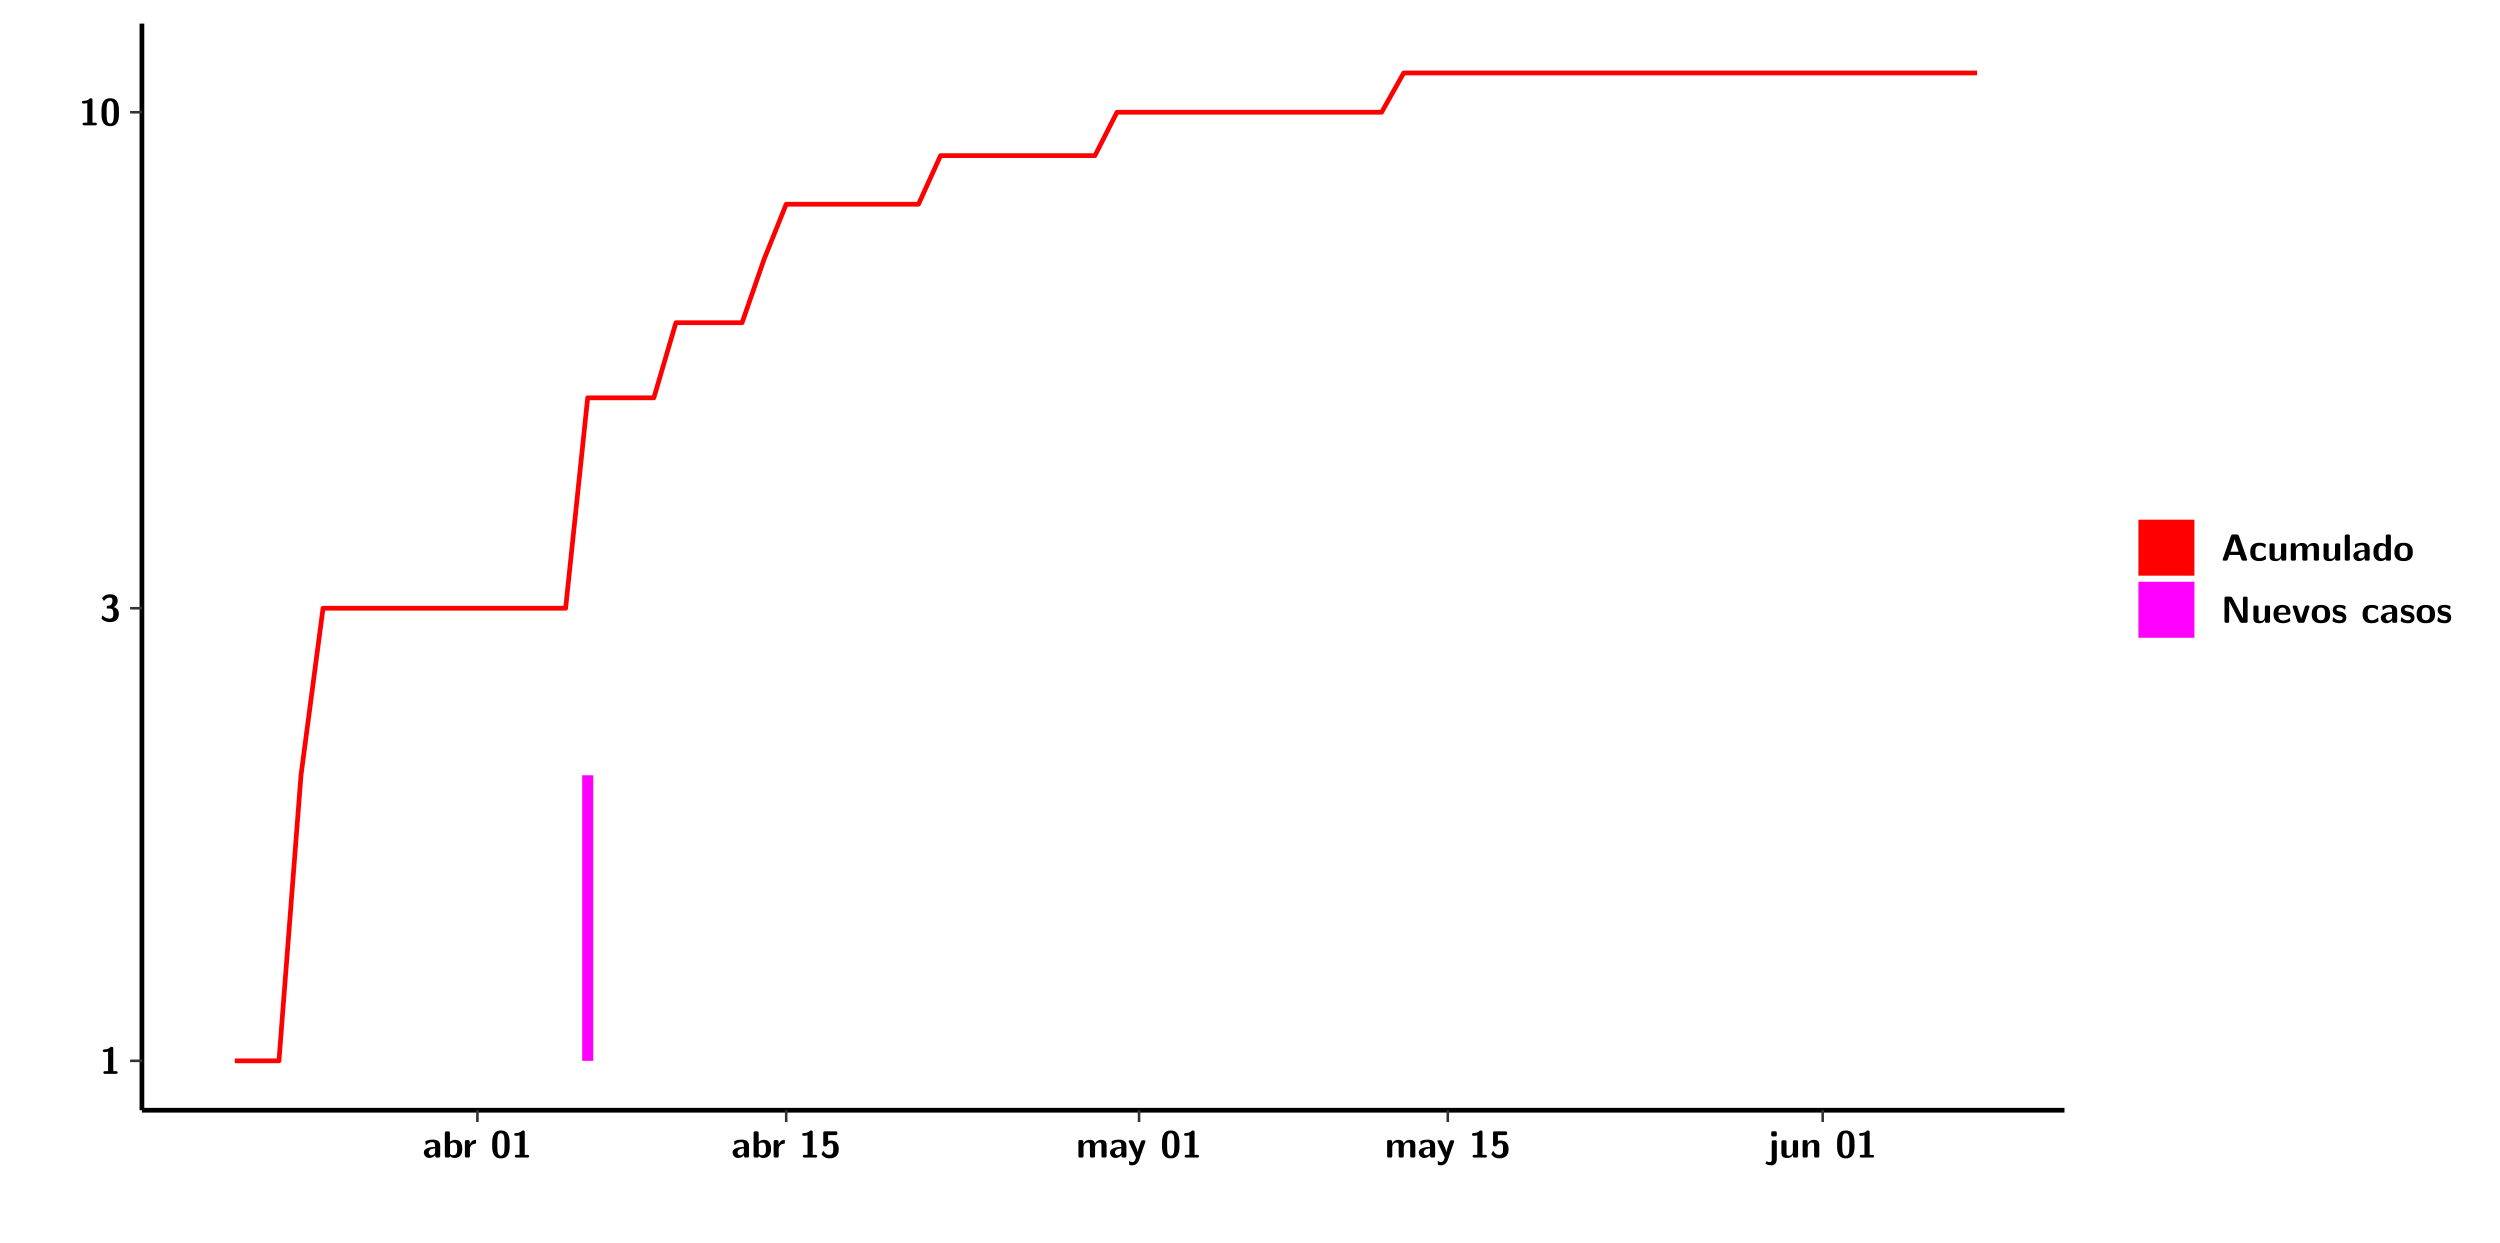
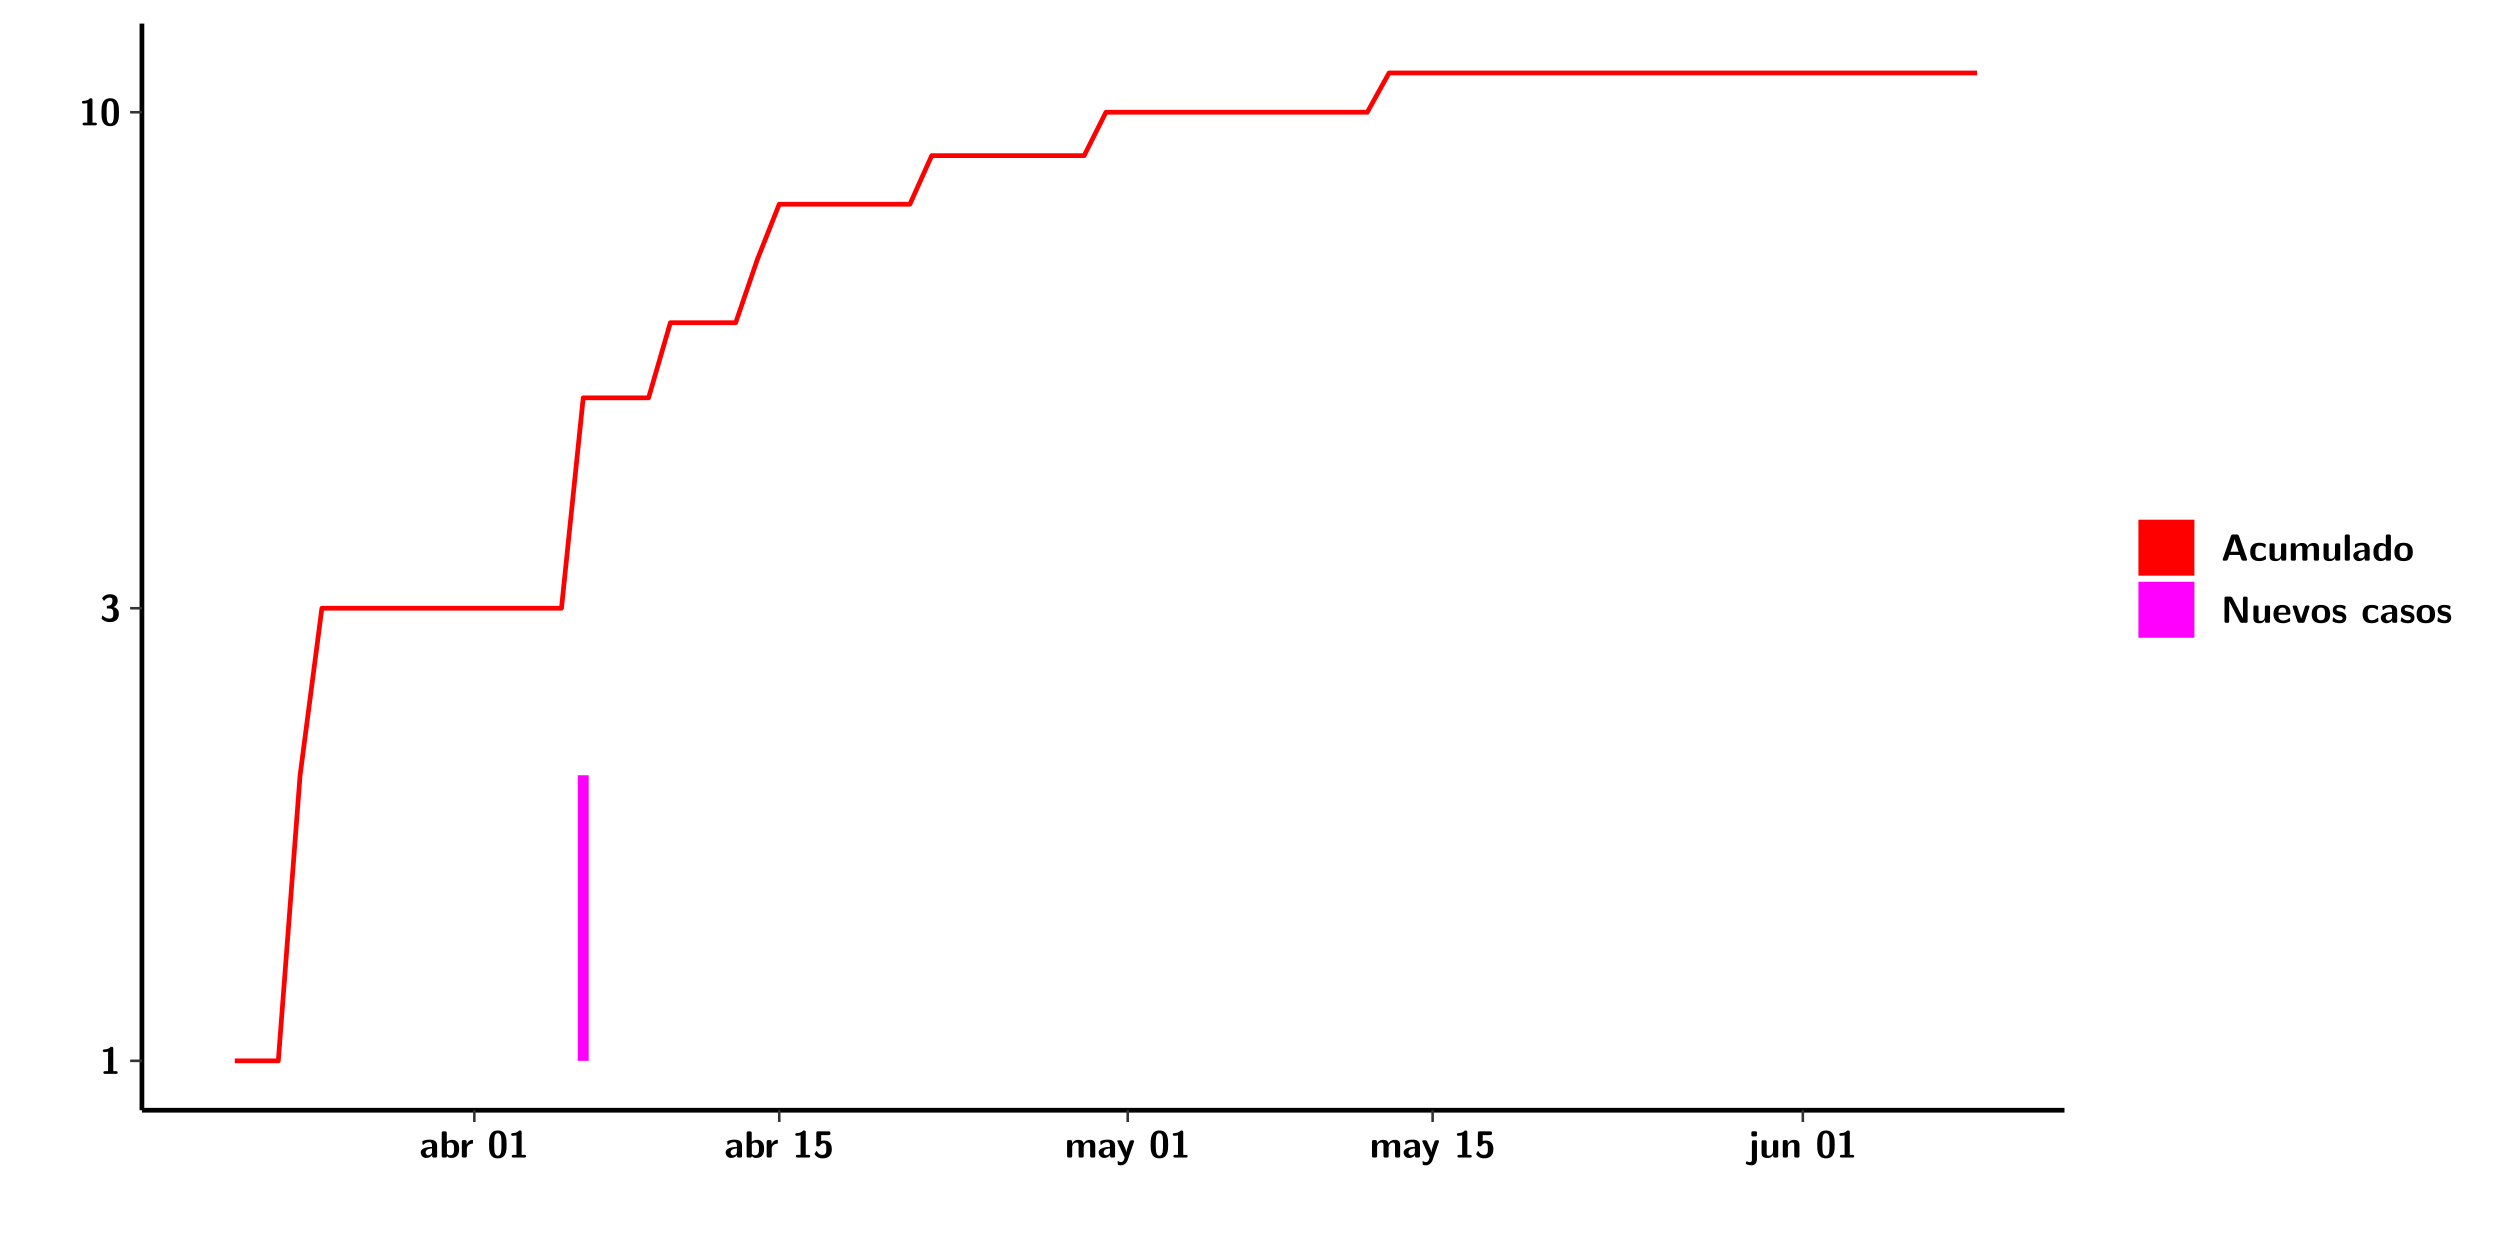
<svg xmlns="http://www.w3.org/2000/svg" xmlns:xlink="http://www.w3.org/1999/xlink" width="579.653pt" height="288pt" viewBox="0 0 579.653 288" version="1.1">
  <defs>
    <g>
      <symbol overflow="visible" id="glyph0-0">
        <path style="stroke:none;" d="" />
      </symbol>
      <symbol overflow="visible" id="glyph0-1">
        <path style="stroke:none;" d="M 3.109 -5.859 C 3.109 -6.016 3.109 -6.281 2.719 -6.281 C 2.547 -6.281 2.516 -6.266 2.406 -6.156 C 2.25 -6.016 1.922 -5.688 1.047 -5.672 C 0.891 -5.672 0.672 -5.609 0.672 -5.359 C 0.672 -5.047 0.969 -5.047 1.094 -5.047 C 1.344 -5.047 1.656 -5.078 1.906 -5.156 L 1.906 -0.625 L 1.234 -0.625 C 1.109 -0.625 0.812 -0.625 0.812 -0.312 C 0.812 0 1.109 0 1.234 0 L 3.719 0 C 3.828 0 4.141 0 4.141 -0.312 C 4.141 -0.625 3.828 -0.625 3.719 -0.625 L 3.109 -0.625 Z M 3.109 -5.859 " />
      </symbol>
      <symbol overflow="visible" id="glyph0-2">
        <path style="stroke:none;" d="M 0.844 -4.859 C 0.906 -4.766 0.953 -4.766 0.969 -4.766 C 1.031 -4.766 1.047 -4.797 1.094 -4.859 C 1.547 -5.5 2.172 -5.5 2.281 -5.5 C 2.844 -5.5 2.922 -5.203 2.922 -4.781 C 2.922 -4.656 2.922 -4.234 2.641 -3.906 C 2.438 -3.656 2.219 -3.641 1.953 -3.625 C 1.859 -3.609 1.688 -3.609 1.672 -3.578 C 1.609 -3.562 1.609 -3.5 1.609 -3.359 L 1.609 -3.203 C 1.609 -2.984 1.609 -2.969 1.844 -2.969 L 2.219 -2.969 C 3.031 -2.969 3.125 -2.469 3.125 -1.797 C 3.125 -1.203 3.062 -0.625 2.266 -0.625 C 1.984 -0.625 1.328 -0.688 0.75 -1.25 C 0.672 -1.328 0.656 -1.328 0.625 -1.328 C 0.531 -1.328 0.516 -1.25 0.516 -1.234 C 0.516 -1.234 0.406 -0.672 0.406 -0.625 C 0.406 -0.516 1.156 0.188 2.312 0.188 C 3.812 0.188 4.406 -0.609 4.406 -1.781 C 4.406 -2.562 3.984 -3.109 3.203 -3.297 C 3.906 -3.688 4.141 -4.266 4.141 -4.766 C 4.141 -6.156 2.891 -6.281 2.328 -6.281 C 1.125 -6.281 0.531 -5.422 0.531 -5.344 C 0.531 -5.297 0.594 -5.219 0.594 -5.219 Z M 0.844 -4.859 " />
      </symbol>
      <symbol overflow="visible" id="glyph0-3">
        <path style="stroke:none;" d="M 4.438 -3 C 4.438 -4.203 4.438 -6.281 2.406 -6.281 C 0.375 -6.281 0.375 -4.219 0.375 -3 C 0.375 -1.812 0.375 0.188 2.406 0.188 C 4.438 0.188 4.438 -1.781 4.438 -3 Z M 2.406 -0.438 C 1.75 -0.438 1.656 -1.25 1.625 -1.484 C 1.562 -1.953 1.562 -2.766 1.562 -3.125 C 1.562 -3.641 1.562 -4.203 1.625 -4.641 C 1.641 -4.875 1.734 -5.641 2.406 -5.641 C 3.047 -5.641 3.156 -4.906 3.188 -4.734 C 3.25 -4.281 3.25 -3.594 3.25 -3.125 C 3.25 -2.625 3.25 -1.953 3.188 -1.469 C 3.156 -1.234 3.062 -0.438 2.406 -0.438 Z M 2.406 -0.438 " />
      </symbol>
      <symbol overflow="visible" id="glyph0-4">
        <path style="stroke:none;" d="M 4.062 -2.766 C 4.062 -4.156 2.734 -4.156 2.297 -4.156 C 1.891 -4.156 1.453 -4.125 0.859 -3.891 C 0.672 -3.797 0.625 -3.781 0.625 -3.688 C 0.625 -3.625 0.688 -3.109 0.688 -3.047 C 0.703 -2.984 0.75 -2.938 0.812 -2.938 C 0.844 -2.938 0.875 -2.969 0.906 -3 C 1.281 -3.391 1.719 -3.578 2.266 -3.578 C 2.734 -3.578 2.875 -3.297 2.875 -2.781 L 2.875 -2.469 C 2.562 -2.469 0.266 -2.453 0.266 -1.172 C 0.266 -0.547 0.766 0.094 1.531 0.094 C 1.828 0.094 2.484 0.016 2.906 -0.594 L 2.906 -0.422 C 2.906 -0.141 2.969 0 3.328 0 L 3.641 0 C 3.984 0 4.062 -0.109 4.062 -0.422 Z M 2.875 -1.344 C 2.875 -0.531 2.047 -0.531 2.016 -0.531 C 1.641 -0.531 1.406 -0.844 1.406 -1.188 C 1.406 -2.047 2.625 -2.109 2.875 -2.109 Z M 2.875 -1.344 " />
      </symbol>
      <symbol overflow="visible" id="glyph0-5">
        <path style="stroke:none;" d="M 1.703 -5.656 C 1.703 -5.938 1.641 -6.078 1.281 -6.078 L 0.953 -6.078 C 0.641 -6.078 0.531 -5.984 0.531 -5.656 L 0.531 -0.422 C 0.531 -0.109 0.625 0 0.953 0 L 1.312 0 C 1.453 0 1.719 0 1.734 -0.344 C 2.125 0.094 2.578 0.094 2.719 0.094 C 4.578 0.094 4.578 -1.594 4.578 -2.031 C 4.578 -2.453 4.578 -4.109 2.938 -4.109 C 2.219 -4.109 1.781 -3.703 1.703 -3.625 Z M 1.734 -3.172 C 1.844 -3.281 2.109 -3.484 2.5 -3.484 C 3.391 -3.484 3.391 -2.672 3.391 -2.016 C 3.391 -1.375 3.391 -0.531 2.406 -0.531 C 2.047 -0.531 1.828 -0.75 1.734 -0.875 Z M 1.734 -3.172 " />
      </symbol>
      <symbol overflow="visible" id="glyph0-6">
        <path style="stroke:none;" d="M 1.703 -2.016 C 1.703 -2.844 2.391 -3.188 2.938 -3.219 C 3.109 -3.234 3.125 -3.234 3.125 -3.469 L 3.125 -3.875 C 3.125 -4.047 3.125 -4.109 2.969 -4.109 C 2.719 -4.109 2.078 -4.031 1.672 -3.078 L 1.656 -3.078 L 1.656 -3.641 C 1.656 -3.922 1.594 -4.062 1.234 -4.062 L 0.953 -4.062 C 0.641 -4.062 0.531 -3.969 0.531 -3.641 L 0.531 -0.422 C 0.531 -0.109 0.625 0 0.953 0 L 1.281 0 C 1.609 0 1.703 -0.109 1.703 -0.422 Z M 1.703 -2.016 " />
      </symbol>
      <symbol overflow="visible" id="glyph0-7">
        <path style="stroke:none;" d="M 1.859 -5.203 L 3.578 -5.203 C 4 -5.203 4 -5.406 4 -5.641 C 4 -5.875 4 -6.078 3.578 -6.078 L 1.141 -6.078 C 0.875 -6.078 0.734 -6.031 0.734 -5.688 L 0.734 -3 C 0.734 -2.609 0.922 -2.594 1.172 -2.594 C 1.391 -2.594 1.469 -2.594 1.594 -2.812 C 1.812 -3.141 2.109 -3.328 2.469 -3.328 C 3.047 -3.328 3.047 -2.656 3.047 -1.969 C 3.047 -1.297 3.047 -0.625 2.125 -0.625 C 1.844 -0.625 1.25 -0.703 0.906 -1.406 C 0.875 -1.453 0.844 -1.5 0.781 -1.5 C 0.719 -1.5 0.703 -1.469 0.656 -1.391 C 0.531 -1.188 0.328 -0.891 0.328 -0.828 C 0.328 -0.75 0.891 0.188 2.141 0.188 C 3.562 0.188 4.328 -0.516 4.328 -1.938 C 4.328 -3.094 3.844 -3.953 2.5 -3.953 C 2.281 -3.953 2.078 -3.922 1.859 -3.844 Z M 1.859 -5.203 " />
      </symbol>
      <symbol overflow="visible" id="glyph0-8">
        <path style="stroke:none;" d="M 7.062 -2.844 C 7.062 -3.75 6.672 -4.109 5.781 -4.109 C 5.156 -4.109 4.688 -3.828 4.359 -3.25 C 4.219 -4.078 3.484 -4.109 3.109 -4.109 C 2.938 -4.109 2.578 -4.109 2.188 -3.828 C 1.906 -3.625 1.734 -3.344 1.672 -3.203 L 1.672 -3.641 C 1.672 -3.922 1.609 -4.062 1.25 -4.062 L 0.953 -4.062 C 0.625 -4.062 0.531 -3.969 0.531 -3.641 L 0.531 -0.422 C 0.531 -0.109 0.625 0 0.953 0 L 1.297 0 C 1.625 0 1.719 -0.109 1.719 -0.422 L 1.719 -2.359 C 1.719 -3.141 2.25 -3.484 2.688 -3.484 C 3.109 -3.484 3.203 -3.297 3.203 -2.828 L 3.203 -0.422 C 3.203 -0.109 3.297 0 3.625 0 L 3.969 0 C 4.297 0 4.391 -0.109 4.391 -0.422 L 4.391 -2.359 C 4.391 -3.141 4.922 -3.484 5.359 -3.484 C 5.781 -3.484 5.875 -3.297 5.875 -2.828 L 5.875 -0.422 C 5.875 -0.109 5.969 0 6.297 0 L 6.641 0 C 6.984 0 7.062 -0.109 7.062 -0.422 Z M 7.062 -2.844 " />
      </symbol>
      <symbol overflow="visible" id="glyph0-9">
        <path style="stroke:none;" d="M 4.109 -3.609 C 4.141 -3.719 4.141 -3.734 4.141 -3.781 C 4.141 -4.016 3.906 -4.016 3.797 -4.016 L 3.609 -4.016 C 3.469 -4.016 3.266 -4.016 3.141 -3.812 C 3.109 -3.766 2.406 -1.828 2.359 -1.25 L 2.344 -1.25 C 2.312 -1.672 1.953 -2.484 1.562 -3.328 C 1.328 -3.891 1.266 -4.016 0.828 -4.016 L 0.594 -4.016 C 0.469 -4.016 0.25 -4.016 0.25 -3.781 C 0.25 -3.75 0.281 -3.688 0.297 -3.641 L 1.953 0 C 1.891 0.188 1.859 0.281 1.828 0.375 C 1.734 0.656 1.578 1.047 1.109 1.047 C 0.812 1.047 0.609 0.922 0.516 0.875 C 0.469 0.844 0.453 0.828 0.422 0.828 C 0.391 0.828 0.312 0.859 0.312 0.969 C 0.312 1.031 0.375 1.641 0.391 1.672 C 0.469 1.781 0.953 1.797 1.094 1.797 C 2.172 1.797 2.609 0.766 2.672 0.547 Z M 4.109 -3.609 " />
      </symbol>
      <symbol overflow="visible" id="glyph0-10">
        <path style="stroke:none;" d="M 1.969 -5.672 C 1.969 -5.953 1.906 -6.094 1.547 -6.094 L 1.094 -6.094 C 0.766 -6.094 0.672 -5.984 0.672 -5.672 L 0.672 -5.312 C 0.672 -5.031 0.734 -4.891 1.094 -4.891 L 1.547 -4.891 C 1.875 -4.891 1.969 -5 1.969 -5.312 Z M 0.797 0.484 C 0.797 0.703 0.797 1.062 0.25 1.062 C 0.156 1.062 -0.094 1.031 -0.266 0.922 C -0.359 0.875 -0.375 0.875 -0.406 0.875 C -0.484 0.875 -0.5 0.922 -0.547 1.094 C -0.609 1.281 -0.625 1.359 -0.625 1.391 C -0.625 1.547 0.109 1.797 0.656 1.797 C 1.625 1.797 1.969 1.141 1.969 0.281 L 1.969 -3.594 C 1.969 -3.875 1.906 -4.016 1.547 -4.016 L 1.219 -4.016 C 0.891 -4.016 0.797 -3.906 0.797 -3.594 Z M 0.797 0.484 " />
      </symbol>
      <symbol overflow="visible" id="glyph0-11">
        <path style="stroke:none;" d="M 4.391 -3.594 C 4.391 -3.875 4.328 -4.016 3.969 -4.016 L 3.609 -4.016 C 3.281 -4.016 3.188 -3.906 3.188 -3.594 L 3.188 -1.516 C 3.188 -0.938 2.891 -0.438 2.266 -0.438 C 1.766 -0.438 1.719 -0.562 1.719 -1.031 L 1.719 -3.594 C 1.719 -3.875 1.656 -4.016 1.297 -4.016 L 0.953 -4.016 C 0.625 -4.016 0.531 -3.922 0.531 -3.594 L 0.531 -1.109 C 0.531 -0.172 1.031 0.094 1.953 0.094 C 2.188 0.094 2.812 0.094 3.219 -0.656 L 3.219 -0.422 C 3.219 -0.141 3.281 0 3.641 0 L 3.969 0 C 4.297 0 4.391 -0.109 4.391 -0.422 Z M 4.391 -3.594 " />
      </symbol>
      <symbol overflow="visible" id="glyph0-12">
        <path style="stroke:none;" d="M 4.391 -2.844 C 4.391 -3.75 4 -4.109 3.109 -4.109 C 2.188 -4.109 1.781 -3.438 1.672 -3.203 L 1.672 -3.641 C 1.672 -3.922 1.609 -4.062 1.25 -4.062 L 0.953 -4.062 C 0.625 -4.062 0.531 -3.969 0.531 -3.641 L 0.531 -0.422 C 0.531 -0.109 0.625 0 0.953 0 L 1.297 0 C 1.625 0 1.719 -0.109 1.719 -0.422 L 1.719 -2.359 C 1.719 -3.125 2.219 -3.484 2.688 -3.484 C 3.109 -3.484 3.188 -3.281 3.188 -2.828 L 3.188 -0.422 C 3.188 -0.141 3.25 0 3.609 0 L 3.969 0 C 4.297 0 4.391 -0.109 4.391 -0.422 Z M 4.391 -2.844 " />
      </symbol>
      <symbol overflow="visible" id="glyph0-13">
        <path style="stroke:none;" d="M 4.156 -5.703 C 4.031 -6.078 3.766 -6.078 3.594 -6.078 L 2.828 -6.078 C 2.641 -6.078 2.391 -6.078 2.266 -5.703 L 0.406 -0.406 C 0.375 -0.297 0.375 -0.281 0.375 -0.234 C 0.375 0 0.594 0 0.703 0 L 1.031 0 C 1.188 0 1.453 0 1.578 -0.344 L 1.922 -1.328 L 4.344 -1.328 L 4.641 -0.484 C 4.75 -0.172 4.812 0 5.234 0 L 5.703 0 C 5.828 0 6.047 0 6.047 -0.234 C 6.047 -0.281 6.047 -0.297 6 -0.406 Z M 2.812 -3.938 C 2.938 -4.328 3.062 -4.656 3.125 -4.969 L 3.141 -4.969 C 3.188 -4.766 3.188 -4.75 3.25 -4.547 L 4.078 -2.078 L 2.188 -2.078 Z M 2.812 -3.938 " />
      </symbol>
      <symbol overflow="visible" id="glyph0-14">
        <path style="stroke:none;" d="M 4 -0.438 C 4 -0.531 3.969 -0.938 3.953 -1.047 C 3.953 -1.078 3.938 -1.172 3.844 -1.172 C 3.812 -1.172 3.797 -1.172 3.703 -1.078 C 3.562 -0.953 3.141 -0.594 2.422 -0.594 C 1.516 -0.594 1.516 -1.469 1.516 -2.031 C 1.516 -2.75 1.562 -3.484 2.453 -3.484 C 3.031 -3.484 3.266 -3.344 3.578 -3.078 C 3.688 -2.984 3.703 -2.984 3.734 -2.984 C 3.828 -2.984 3.844 -3.062 3.844 -3.094 C 3.859 -3.172 3.953 -3.656 3.953 -3.703 C 3.953 -3.781 3.891 -3.812 3.75 -3.891 C 3.328 -4.078 3.062 -4.156 2.453 -4.156 C 1.141 -4.156 0.328 -3.547 0.328 -2.016 C 0.328 -0.562 1.078 0.094 2.406 0.094 C 2.641 0.094 3.172 0.094 3.75 -0.203 C 4 -0.344 4 -0.344 4 -0.438 Z M 4 -0.438 " />
      </symbol>
      <symbol overflow="visible" id="glyph0-15">
        <path style="stroke:none;" d="M 1.703 -5.656 C 1.703 -5.938 1.641 -6.078 1.281 -6.078 L 0.953 -6.078 C 0.641 -6.078 0.531 -5.984 0.531 -5.656 L 0.531 -0.422 C 0.531 -0.109 0.625 0 0.953 0 L 1.281 0 C 1.609 0 1.703 -0.109 1.703 -0.422 Z M 1.703 -5.656 " />
      </symbol>
      <symbol overflow="visible" id="glyph0-16">
        <path style="stroke:none;" d="M 4.375 -5.656 C 4.375 -5.938 4.312 -6.078 3.953 -6.078 L 3.625 -6.078 C 3.297 -6.078 3.203 -5.969 3.203 -5.656 L 3.203 -3.672 C 2.812 -4.047 2.375 -4.109 2.109 -4.109 C 0.328 -4.109 0.328 -2.422 0.328 -2 C 0.328 -1.594 0.328 0.094 2.062 0.094 C 2.422 0.094 2.812 -0.016 3.188 -0.406 C 3.188 -0.094 3.297 0 3.609 0 L 3.953 0 C 4.281 0 4.375 -0.109 4.375 -0.422 Z M 3.188 -1.094 C 3.188 -0.953 3.188 -0.875 2.922 -0.688 C 2.703 -0.547 2.5 -0.531 2.406 -0.531 C 1.516 -0.531 1.516 -1.344 1.516 -2 C 1.516 -2.656 1.516 -3.484 2.5 -3.484 C 2.75 -3.484 2.984 -3.391 3.188 -3.203 Z M 3.188 -1.094 " />
      </symbol>
      <symbol overflow="visible" id="glyph0-17">
        <path style="stroke:none;" d="M 4.547 -1.969 C 4.547 -3.406 3.844 -4.156 2.406 -4.156 C 0.953 -4.156 0.266 -3.391 0.266 -1.969 C 0.266 -0.547 1.031 0.094 2.406 0.094 C 3.781 0.094 4.547 -0.531 4.547 -1.969 Z M 2.406 -0.594 C 1.469 -0.594 1.469 -1.375 1.469 -2.078 C 1.469 -2.75 1.469 -3.531 2.406 -3.531 C 3.344 -3.531 3.344 -2.766 3.344 -2.078 C 3.344 -1.391 3.344 -0.594 2.406 -0.594 Z M 2.406 -0.594 " />
      </symbol>
      <symbol overflow="visible" id="glyph0-18">
        <path style="stroke:none;" d="M 2.656 -5.734 C 2.469 -6.078 2.203 -6.078 2.031 -6.078 L 1.219 -6.078 C 0.906 -6.078 0.797 -5.984 0.797 -5.656 L 0.797 -0.422 C 0.797 -0.109 0.891 0 1.219 0 L 1.453 0 C 1.781 0 1.875 -0.109 1.875 -0.422 L 1.875 -5.016 L 1.891 -5.016 L 4.297 -0.344 C 4.484 0 4.75 0 4.922 0 L 5.734 0 C 6.062 0 6.156 -0.109 6.156 -0.422 L 6.156 -5.656 C 6.156 -5.938 6.094 -6.078 5.734 -6.078 L 5.5 -6.078 C 5.156 -6.078 5.078 -5.969 5.078 -5.656 L 5.078 -1.062 L 5.062 -1.062 Z M 2.656 -5.734 " />
      </symbol>
      <symbol overflow="visible" id="glyph0-19">
        <path style="stroke:none;" d="M 3.781 -1.875 C 3.984 -1.875 4.203 -1.891 4.203 -2.281 C 4.203 -3.406 3.672 -4.156 2.359 -4.156 C 0.969 -4.156 0.266 -3.375 0.266 -2.047 C 0.266 -0.609 1.109 0.094 2.484 0.094 C 2.812 0.094 3.312 0.047 3.891 -0.234 C 4.078 -0.328 4.141 -0.359 4.141 -0.469 C 4.141 -0.531 4.125 -0.781 4.109 -0.844 C 4.078 -1.125 4.062 -1.125 3.984 -1.125 C 3.953 -1.125 3.938 -1.125 3.844 -1.047 C 3.328 -0.594 2.797 -0.531 2.516 -0.531 C 1.531 -0.531 1.422 -1.312 1.391 -1.875 Z M 1.406 -2.344 C 1.422 -2.875 1.609 -3.531 2.359 -3.531 C 3.062 -3.531 3.203 -3.031 3.219 -2.344 Z M 1.406 -2.344 " />
      </symbol>
      <symbol overflow="visible" id="glyph0-20">
        <path style="stroke:none;" d="M 4.109 -3.609 C 4.141 -3.719 4.141 -3.75 4.141 -3.766 C 4.141 -4.016 3.922 -4.016 3.797 -4.016 L 3.609 -4.016 C 3.25 -4.016 3.141 -3.891 3.062 -3.641 L 2.203 -0.984 L 1.328 -3.641 C 1.266 -3.828 1.203 -4.016 0.781 -4.016 L 0.578 -4.016 C 0.453 -4.016 0.234 -4.016 0.234 -3.766 C 0.234 -3.75 0.234 -3.719 0.266 -3.609 L 1.312 -0.375 C 1.438 0 1.703 0 1.859 0 L 2.5 0 C 2.672 0 2.938 0 3.062 -0.375 Z M 4.109 -3.609 " />
      </symbol>
      <symbol overflow="visible" id="glyph0-21">
        <path style="stroke:none;" d="M 3.469 -1.234 C 3.469 -1.734 3.203 -2.031 3.047 -2.172 C 2.703 -2.484 2.391 -2.547 2.031 -2.609 C 1.547 -2.703 1.188 -2.766 1.188 -3.109 C 1.188 -3.469 1.484 -3.547 1.828 -3.547 C 2.406 -3.547 2.719 -3.328 2.953 -3.125 C 3.047 -3.047 3.062 -3.047 3.094 -3.047 C 3.188 -3.047 3.203 -3.125 3.203 -3.156 C 3.219 -3.219 3.312 -3.719 3.312 -3.766 C 3.312 -3.906 2.844 -4.031 2.75 -4.062 C 2.406 -4.156 2.125 -4.156 1.891 -4.156 C 1.5 -4.156 0.328 -4.156 0.328 -2.906 C 0.328 -2.484 0.516 -2.219 0.75 -2 C 1.062 -1.734 1.406 -1.672 1.906 -1.562 C 2.156 -1.531 2.609 -1.453 2.609 -1.062 C 2.609 -0.656 2.266 -0.594 1.922 -0.594 C 1.531 -0.594 1.047 -0.703 0.625 -1.188 C 0.594 -1.234 0.562 -1.266 0.516 -1.266 C 0.422 -1.266 0.406 -1.188 0.391 -1.125 C 0.375 -1.016 0.266 -0.516 0.266 -0.422 C 0.266 -0.266 0.922 -0.062 0.922 -0.047 C 1.406 0.094 1.766 0.094 1.922 0.094 C 2.359 0.094 3.469 0.062 3.469 -1.234 Z M 3.469 -1.234 " />
      </symbol>
    </g>
    <clipPath id="clip1">
      <path d="M 0 0 L 576.008 0 L 576.008 288 L 0 288 Z M 0 0 " />
    </clipPath>
    <clipPath id="clip2">
      <path d="M 32.906 5.477 L 478.672 5.477 L 478.672 257.414 L 32.906 257.414 Z M 32.906 5.477 " />
    </clipPath>
  </defs>
  <g id="surface1">
    <g clip-path="url(#clip1)" clip-rule="nonzero">
      <path style="fill-rule:nonzero;fill:rgb(100%,100%,100%);fill-opacity:1;stroke-width:0.598;stroke-linecap:round;stroke-linejoin:round;stroke:rgb(100%,100%,100%);stroke-opacity:1;stroke-miterlimit:10;" d="M 0 0 L 0 288.004 L 576.008 288.004 L 576.008 0 Z M 0 0 " transform="matrix(1,0,0,-1,0,288)" />
    </g>
    <g clip-path="url(#clip2)" clip-rule="nonzero">
      <path style=" stroke:none;fill-rule:nonzero;fill:rgb(100%,100%,100%);fill-opacity:1;" d="M 32.906 257.414 L 32.906 5.477 L 478.672 5.477 L 478.672 257.414 Z M 32.906 257.414 " />
    </g>
-     <path style=" stroke:none;fill-rule:nonzero;fill:rgb(100%,0%,100%);fill-opacity:1;" d="M 134.984 245.969 L 134.984 179.754 L 137.547 179.754 L 137.547 245.969 Z M 134.984 245.969 " />
-     <path style="fill:none;stroke-width:1.096;stroke-linecap:butt;stroke-linejoin:round;stroke:rgb(100%,0%,0%);stroke-opacity:1;stroke-miterlimit:10;" d="M 54.445 42.031 L 64.68 42.031 L 69.789 108.246 L 74.898 146.973 L 131.148 146.973 L 136.262 195.758 L 151.602 195.758 L 156.715 213.172 L 172.059 213.172 L 177.168 227.898 L 182.289 240.652 L 212.965 240.652 L 218.074 251.91 L 253.871 251.91 L 258.98 261.973 L 320.344 261.973 L 325.465 271.078 L 458.406 271.078 " transform="matrix(1,0,0,-1,0,288)" />
+     <path style=" stroke:none;fill-rule:nonzero;fill:rgb(100%,0%,100%);fill-opacity:1;" d="M 133.969 245.969 L 133.969 179.754 L 136.488 179.754 L 136.488 245.969 Z M 133.969 245.969 " />
+     <path style="fill:none;stroke-width:1.096;stroke-linecap:butt;stroke-linejoin:round;stroke:rgb(100%,0%,0%);stroke-opacity:1;stroke-miterlimit:10;" d="M 54.438 42.031 L 64.527 42.031 L 69.578 108.246 L 74.633 146.973 L 130.184 146.973 L 135.227 195.758 L 150.379 195.758 L 155.43 213.172 L 170.574 213.172 L 175.625 227.898 L 180.676 240.652 L 210.973 240.652 L 216.023 251.91 L 251.371 251.91 L 256.422 261.973 L 317.016 261.973 L 322.066 271.078 L 458.406 271.078 " transform="matrix(1,0,0,-1,0,288)" />
    <path style="fill:none;stroke-width:1.096;stroke-linecap:butt;stroke-linejoin:round;stroke:rgb(0%,0%,0%);stroke-opacity:1;stroke-miterlimit:10;" d="M 32.906 30.586 L 32.906 282.523 " transform="matrix(1,0,0,-1,0,288)" />
    <g style="fill:rgb(0%,0%,0%);fill-opacity:1;">
      <use xlink:href="#glyph0-1" x="23.153" y="248.986" />
    </g>
    <g style="fill:rgb(0%,0%,0%);fill-opacity:1;">
      <use xlink:href="#glyph0-2" x="23.153" y="144.06" />
    </g>
    <g style="fill:rgb(0%,0%,0%);fill-opacity:1;">
      <use xlink:href="#glyph0-1" x="18.331" y="29.061" />
      <use xlink:href="#glyph0-3" x="23.153" y="29.061" />
    </g>
    <path style="fill:none;stroke-width:0.598;stroke-linecap:butt;stroke-linejoin:round;stroke:rgb(20%,20%,20%);stroke-opacity:1;stroke-miterlimit:10;" d="M 30.168 42.031 L 32.906 42.031 " transform="matrix(1,0,0,-1,0,288)" />
    <path style="fill:none;stroke-width:0.598;stroke-linecap:butt;stroke-linejoin:round;stroke:rgb(20%,20%,20%);stroke-opacity:1;stroke-miterlimit:10;" d="M 30.168 146.973 L 32.906 146.973 " transform="matrix(1,0,0,-1,0,288)" />
    <path style="fill:none;stroke-width:0.598;stroke-linecap:butt;stroke-linejoin:round;stroke:rgb(20%,20%,20%);stroke-opacity:1;stroke-miterlimit:10;" d="M 30.168 261.973 L 32.906 261.973 " transform="matrix(1,0,0,-1,0,288)" />
    <path style="fill:none;stroke-width:1.096;stroke-linecap:butt;stroke-linejoin:round;stroke:rgb(0%,0%,0%);stroke-opacity:1;stroke-miterlimit:10;" d="M 32.906 30.586 L 478.672 30.586 " transform="matrix(1,0,0,-1,0,288)" />
-     <path style="fill:none;stroke-width:0.598;stroke-linecap:butt;stroke-linejoin:round;stroke:rgb(20%,20%,20%);stroke-opacity:1;stroke-miterlimit:10;" d="M 110.695 27.848 L 110.695 30.586 " transform="matrix(1,0,0,-1,0,288)" />
-     <path style="fill:none;stroke-width:0.598;stroke-linecap:butt;stroke-linejoin:round;stroke:rgb(20%,20%,20%);stroke-opacity:1;stroke-miterlimit:10;" d="M 182.289 27.848 L 182.289 30.586 " transform="matrix(1,0,0,-1,0,288)" />
-     <path style="fill:none;stroke-width:0.598;stroke-linecap:butt;stroke-linejoin:round;stroke:rgb(20%,20%,20%);stroke-opacity:1;stroke-miterlimit:10;" d="M 264.102 27.848 L 264.102 30.586 " transform="matrix(1,0,0,-1,0,288)" />
-     <path style="fill:none;stroke-width:0.598;stroke-linecap:butt;stroke-linejoin:round;stroke:rgb(20%,20%,20%);stroke-opacity:1;stroke-miterlimit:10;" d="M 335.684 27.848 L 335.684 30.586 " transform="matrix(1,0,0,-1,0,288)" />
-     <path style="fill:none;stroke-width:0.598;stroke-linecap:butt;stroke-linejoin:round;stroke:rgb(20%,20%,20%);stroke-opacity:1;stroke-miterlimit:10;" d="M 422.609 27.848 L 422.609 30.586 " transform="matrix(1,0,0,-1,0,288)" />
+     <path style="fill:none;stroke-width:0.598;stroke-linecap:butt;stroke-linejoin:round;stroke:rgb(20%,20%,20%);stroke-opacity:1;stroke-miterlimit:10;" d="M 109.98 27.848 L 109.98 30.586 " transform="matrix(1,0,0,-1,0,288)" />
+     <path style="fill:none;stroke-width:0.598;stroke-linecap:butt;stroke-linejoin:round;stroke:rgb(20%,20%,20%);stroke-opacity:1;stroke-miterlimit:10;" d="M 180.676 27.848 L 180.676 30.586 " transform="matrix(1,0,0,-1,0,288)" />
+     <path style="fill:none;stroke-width:0.598;stroke-linecap:butt;stroke-linejoin:round;stroke:rgb(20%,20%,20%);stroke-opacity:1;stroke-miterlimit:10;" d="M 261.473 27.848 L 261.473 30.586 " transform="matrix(1,0,0,-1,0,288)" />
+     <path style="fill:none;stroke-width:0.598;stroke-linecap:butt;stroke-linejoin:round;stroke:rgb(20%,20%,20%);stroke-opacity:1;stroke-miterlimit:10;" d="M 332.168 27.848 L 332.168 30.586 " transform="matrix(1,0,0,-1,0,288)" />
+     <path style="fill:none;stroke-width:0.598;stroke-linecap:butt;stroke-linejoin:round;stroke:rgb(20%,20%,20%);stroke-opacity:1;stroke-miterlimit:10;" d="M 418.008 27.848 L 418.008 30.586 " transform="matrix(1,0,0,-1,0,288)" />
    <g style="fill:rgb(0%,0%,0%);fill-opacity:1;">
-       <use xlink:href="#glyph0-4" x="98.007" y="268.394" />
-       <use xlink:href="#glyph0-5" x="102.61" y="268.394" />
+       <use xlink:href="#glyph0-4" x="97.289" y="268.394" />
+       <use xlink:href="#glyph0-5" x="101.892" y="268.394" />
    </g>
    <g style="fill:rgb(0%,0%,0%);fill-opacity:1;">
-       <use xlink:href="#glyph0-6" x="107.257" y="268.394" />
+       <use xlink:href="#glyph0-6" x="106.548" y="268.394" />
    </g>
    <g style="fill:rgb(0%,0%,0%);fill-opacity:1;">
-       <use xlink:href="#glyph0-3" x="113.738" y="268.394" />
-       <use xlink:href="#glyph0-1" x="118.56" y="268.394" />
+       <use xlink:href="#glyph0-3" x="113.02" y="268.394" />
+       <use xlink:href="#glyph0-1" x="117.842" y="268.394" />
    </g>
    <g style="fill:rgb(0%,0%,0%);fill-opacity:1;">
-       <use xlink:href="#glyph0-4" x="169.598" y="268.394" />
-       <use xlink:href="#glyph0-5" x="174.201" y="268.394" />
+       <use xlink:href="#glyph0-4" x="167.984" y="268.394" />
+       <use xlink:href="#glyph0-5" x="172.587" y="268.394" />
    </g>
    <g style="fill:rgb(0%,0%,0%);fill-opacity:1;">
-       <use xlink:href="#glyph0-6" x="178.848" y="268.394" />
+       <use xlink:href="#glyph0-6" x="177.234" y="268.394" />
    </g>
    <g style="fill:rgb(0%,0%,0%);fill-opacity:1;">
-       <use xlink:href="#glyph0-1" x="185.329" y="268.394" />
-       <use xlink:href="#glyph0-7" x="190.151" y="268.394" />
+       <use xlink:href="#glyph0-1" x="183.715" y="268.394" />
+       <use xlink:href="#glyph0-7" x="188.537" y="268.394" />
    </g>
    <g style="fill:rgb(0%,0%,0%);fill-opacity:1;">
-       <use xlink:href="#glyph0-8" x="249.512" y="268.394" />
-       <use xlink:href="#glyph0-4" x="257.11" y="268.394" />
+       <use xlink:href="#glyph0-8" x="246.882" y="268.394" />
+       <use xlink:href="#glyph0-4" x="254.48" y="268.394" />
    </g>
    <g style="fill:rgb(0%,0%,0%);fill-opacity:1;">
-       <use xlink:href="#glyph0-9" x="261.441" y="268.394" />
+       <use xlink:href="#glyph0-9" x="258.811" y="268.394" />
    </g>
    <g style="fill:rgb(0%,0%,0%);fill-opacity:1;">
-       <use xlink:href="#glyph0-3" x="269.042" y="268.394" />
-       <use xlink:href="#glyph0-1" x="273.864" y="268.394" />
+       <use xlink:href="#glyph0-3" x="266.412" y="268.394" />
+       <use xlink:href="#glyph0-1" x="271.234" y="268.394" />
    </g>
    <g style="fill:rgb(0%,0%,0%);fill-opacity:1;">
-       <use xlink:href="#glyph0-8" x="321.094" y="268.394" />
-       <use xlink:href="#glyph0-4" x="328.692" y="268.394" />
+       <use xlink:href="#glyph0-8" x="317.577" y="268.394" />
+       <use xlink:href="#glyph0-4" x="325.175" y="268.394" />
    </g>
    <g style="fill:rgb(0%,0%,0%);fill-opacity:1;">
-       <use xlink:href="#glyph0-9" x="333.023" y="268.394" />
+       <use xlink:href="#glyph0-9" x="329.506" y="268.394" />
    </g>
    <g style="fill:rgb(0%,0%,0%);fill-opacity:1;">
-       <use xlink:href="#glyph0-1" x="340.624" y="268.394" />
-       <use xlink:href="#glyph0-7" x="345.446" y="268.394" />
+       <use xlink:href="#glyph0-1" x="337.107" y="268.394" />
+       <use xlink:href="#glyph0-7" x="341.929" y="268.394" />
    </g>
    <g style="fill:rgb(0%,0%,0%);fill-opacity:1;">
-       <use xlink:href="#glyph0-10" x="410.002" y="268.394" />
-       <use xlink:href="#glyph0-11" x="412.51" y="268.394" />
-       <use xlink:href="#glyph0-12" x="417.429" y="268.394" />
+       <use xlink:href="#glyph0-10" x="405.4" y="268.394" />
+       <use xlink:href="#glyph0-11" x="407.908" y="268.394" />
+       <use xlink:href="#glyph0-12" x="412.827" y="268.394" />
    </g>
    <g style="fill:rgb(0%,0%,0%);fill-opacity:1;">
-       <use xlink:href="#glyph0-3" x="425.566" y="268.394" />
-       <use xlink:href="#glyph0-1" x="430.388" y="268.394" />
+       <use xlink:href="#glyph0-3" x="420.964" y="268.394" />
+       <use xlink:href="#glyph0-1" x="425.786" y="268.394" />
    </g>
    <path style=" stroke:none;fill-rule:nonzero;fill:rgb(100%,100%,100%);fill-opacity:1;" d="M 489.629 154.062 L 489.629 108.828 L 570.527 108.828 L 570.527 154.062 Z M 489.629 154.062 " />
    <path style=" stroke:none;fill-rule:nonzero;fill:rgb(100%,0%,0%);fill-opacity:1;" d="M 495.816 133.477 L 495.816 120.496 L 508.797 120.496 L 508.797 133.477 Z M 495.816 133.477 " />
    <path style=" stroke:none;fill-rule:nonzero;fill:rgb(100%,0%,100%);fill-opacity:1;" d="M 495.816 147.875 L 495.816 134.891 L 508.797 134.891 L 508.797 147.875 Z M 495.816 147.875 " />
    <g style="fill:rgb(0%,0%,0%);fill-opacity:1;">
      <use xlink:href="#glyph0-13" x="514.979" y="130.002" />
      <use xlink:href="#glyph0-14" x="521.408" y="130.002" />
      <use xlink:href="#glyph0-11" x="525.694" y="130.002" />
      <use xlink:href="#glyph0-8" x="530.613" y="130.002" />
      <use xlink:href="#glyph0-11" x="538.212" y="130.002" />
      <use xlink:href="#glyph0-15" x="543.131" y="130.002" />
      <use xlink:href="#glyph0-4" x="545.372" y="130.002" />
      <use xlink:href="#glyph0-16" x="549.975" y="130.002" />
      <use xlink:href="#glyph0-17" x="554.894" y="130.002" />
    </g>
    <g style="fill:rgb(0%,0%,0%);fill-opacity:1;">
      <use xlink:href="#glyph0-18" x="514.979" y="144.408" />
      <use xlink:href="#glyph0-11" x="521.944" y="144.408" />
      <use xlink:href="#glyph0-19" x="526.864" y="144.408" />
      <use xlink:href="#glyph0-20" x="531.345" y="144.408" />
      <use xlink:href="#glyph0-17" x="535.728" y="144.408" />
      <use xlink:href="#glyph0-21" x="540.55" y="144.408" />
    </g>
    <g style="fill:rgb(0%,0%,0%);fill-opacity:1;">
      <use xlink:href="#glyph0-14" x="547.465" y="144.408" />
      <use xlink:href="#glyph0-4" x="551.751" y="144.408" />
      <use xlink:href="#glyph0-21" x="556.354" y="144.408" />
      <use xlink:href="#glyph0-17" x="560.051" y="144.408" />
      <use xlink:href="#glyph0-21" x="564.872" y="144.408" />
    </g>
  </g>
</svg>
